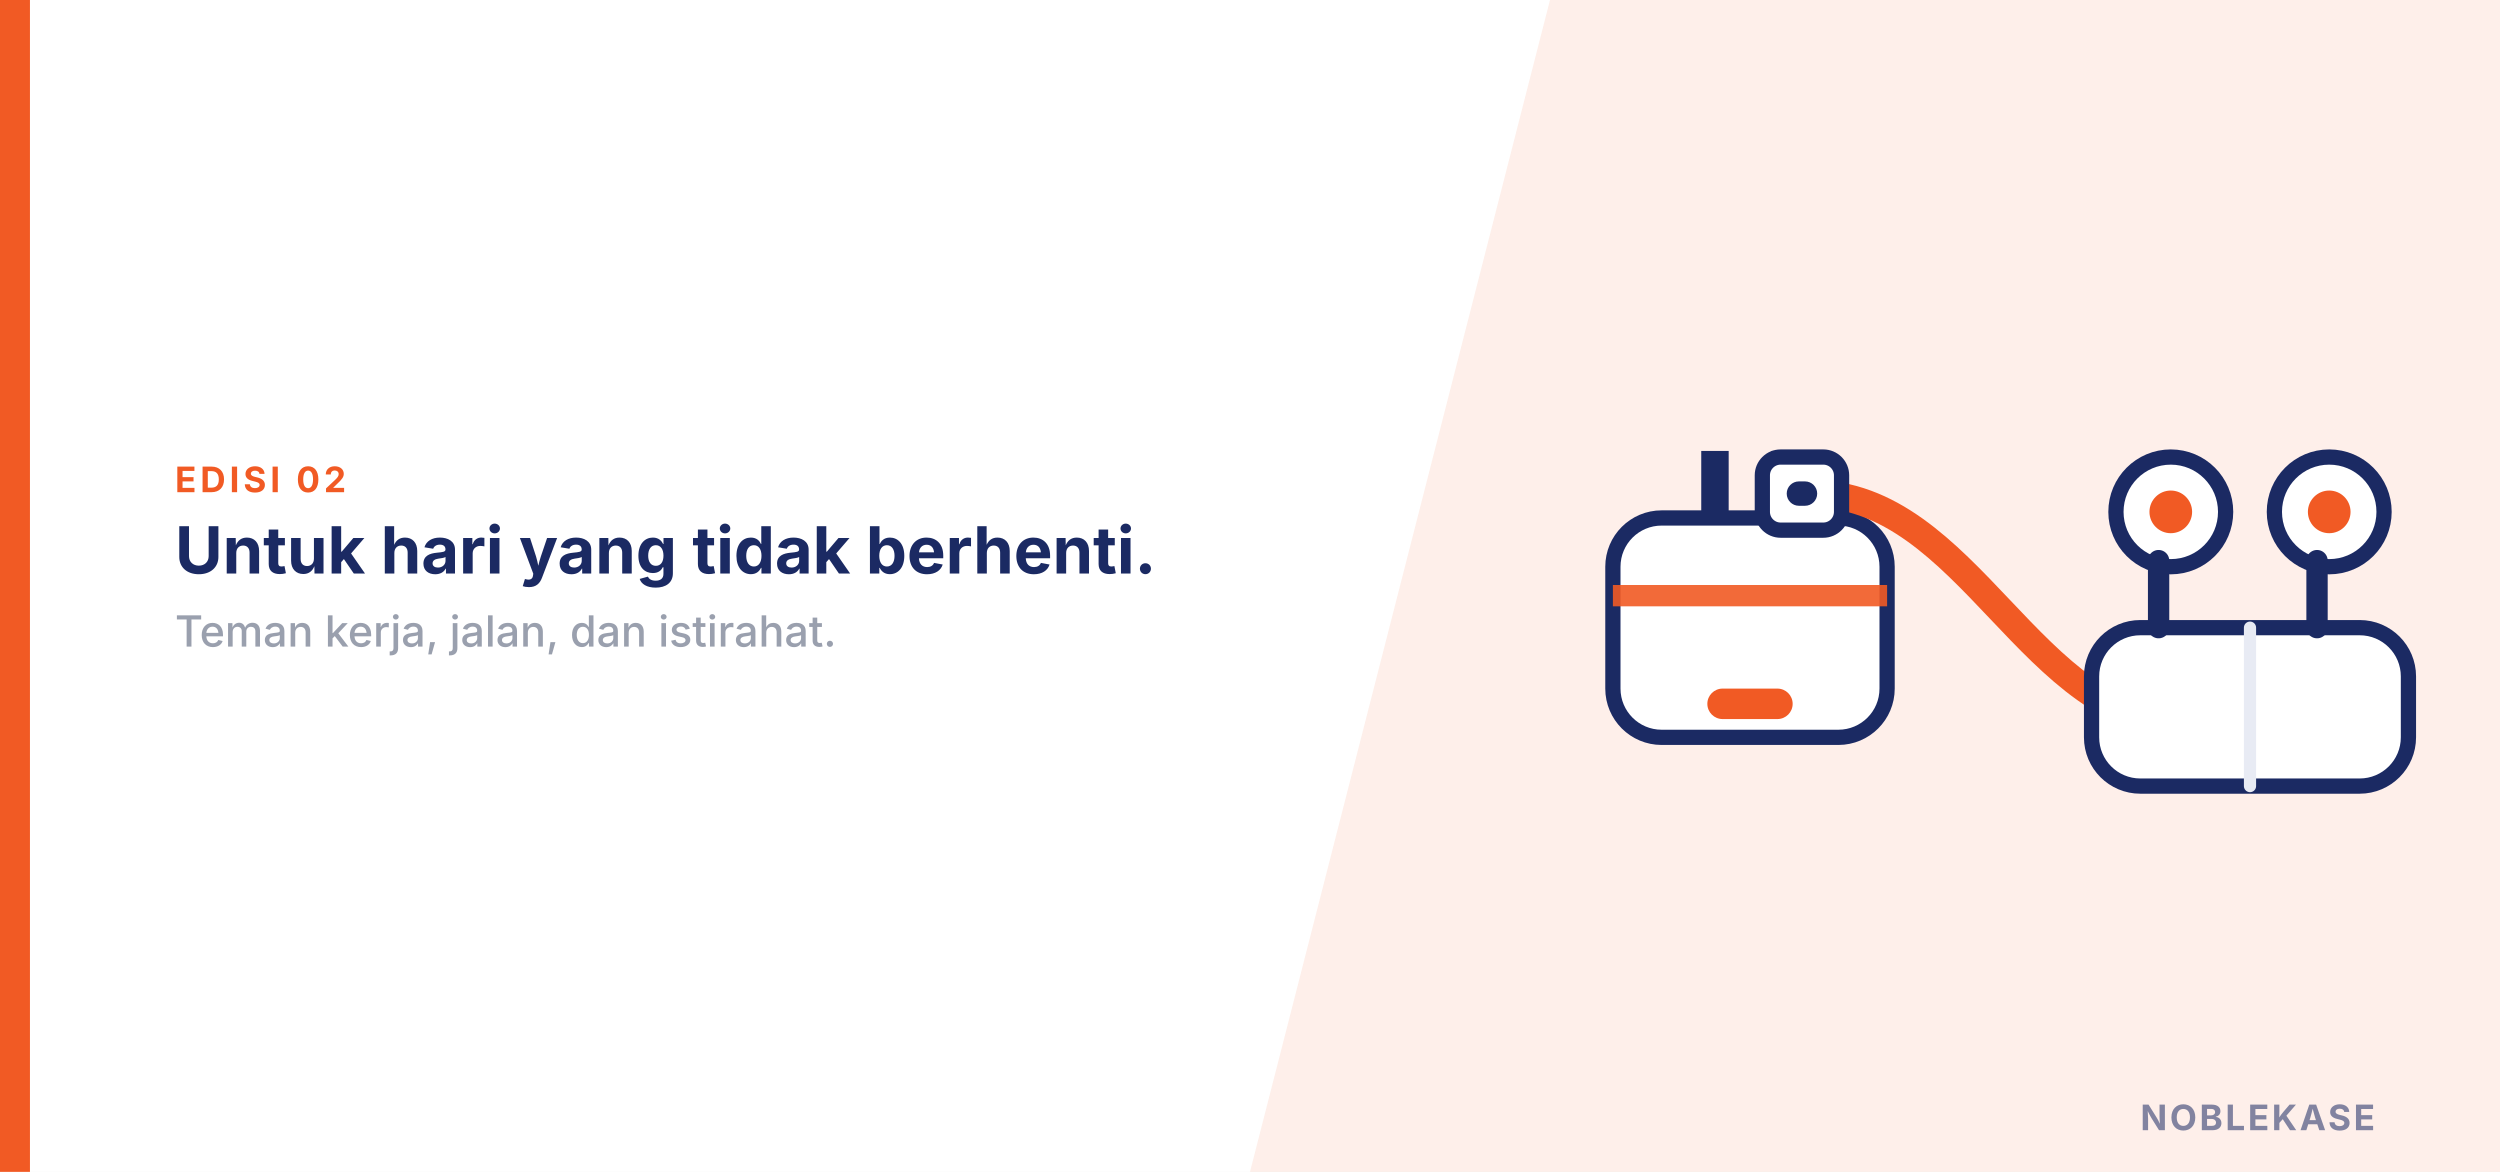
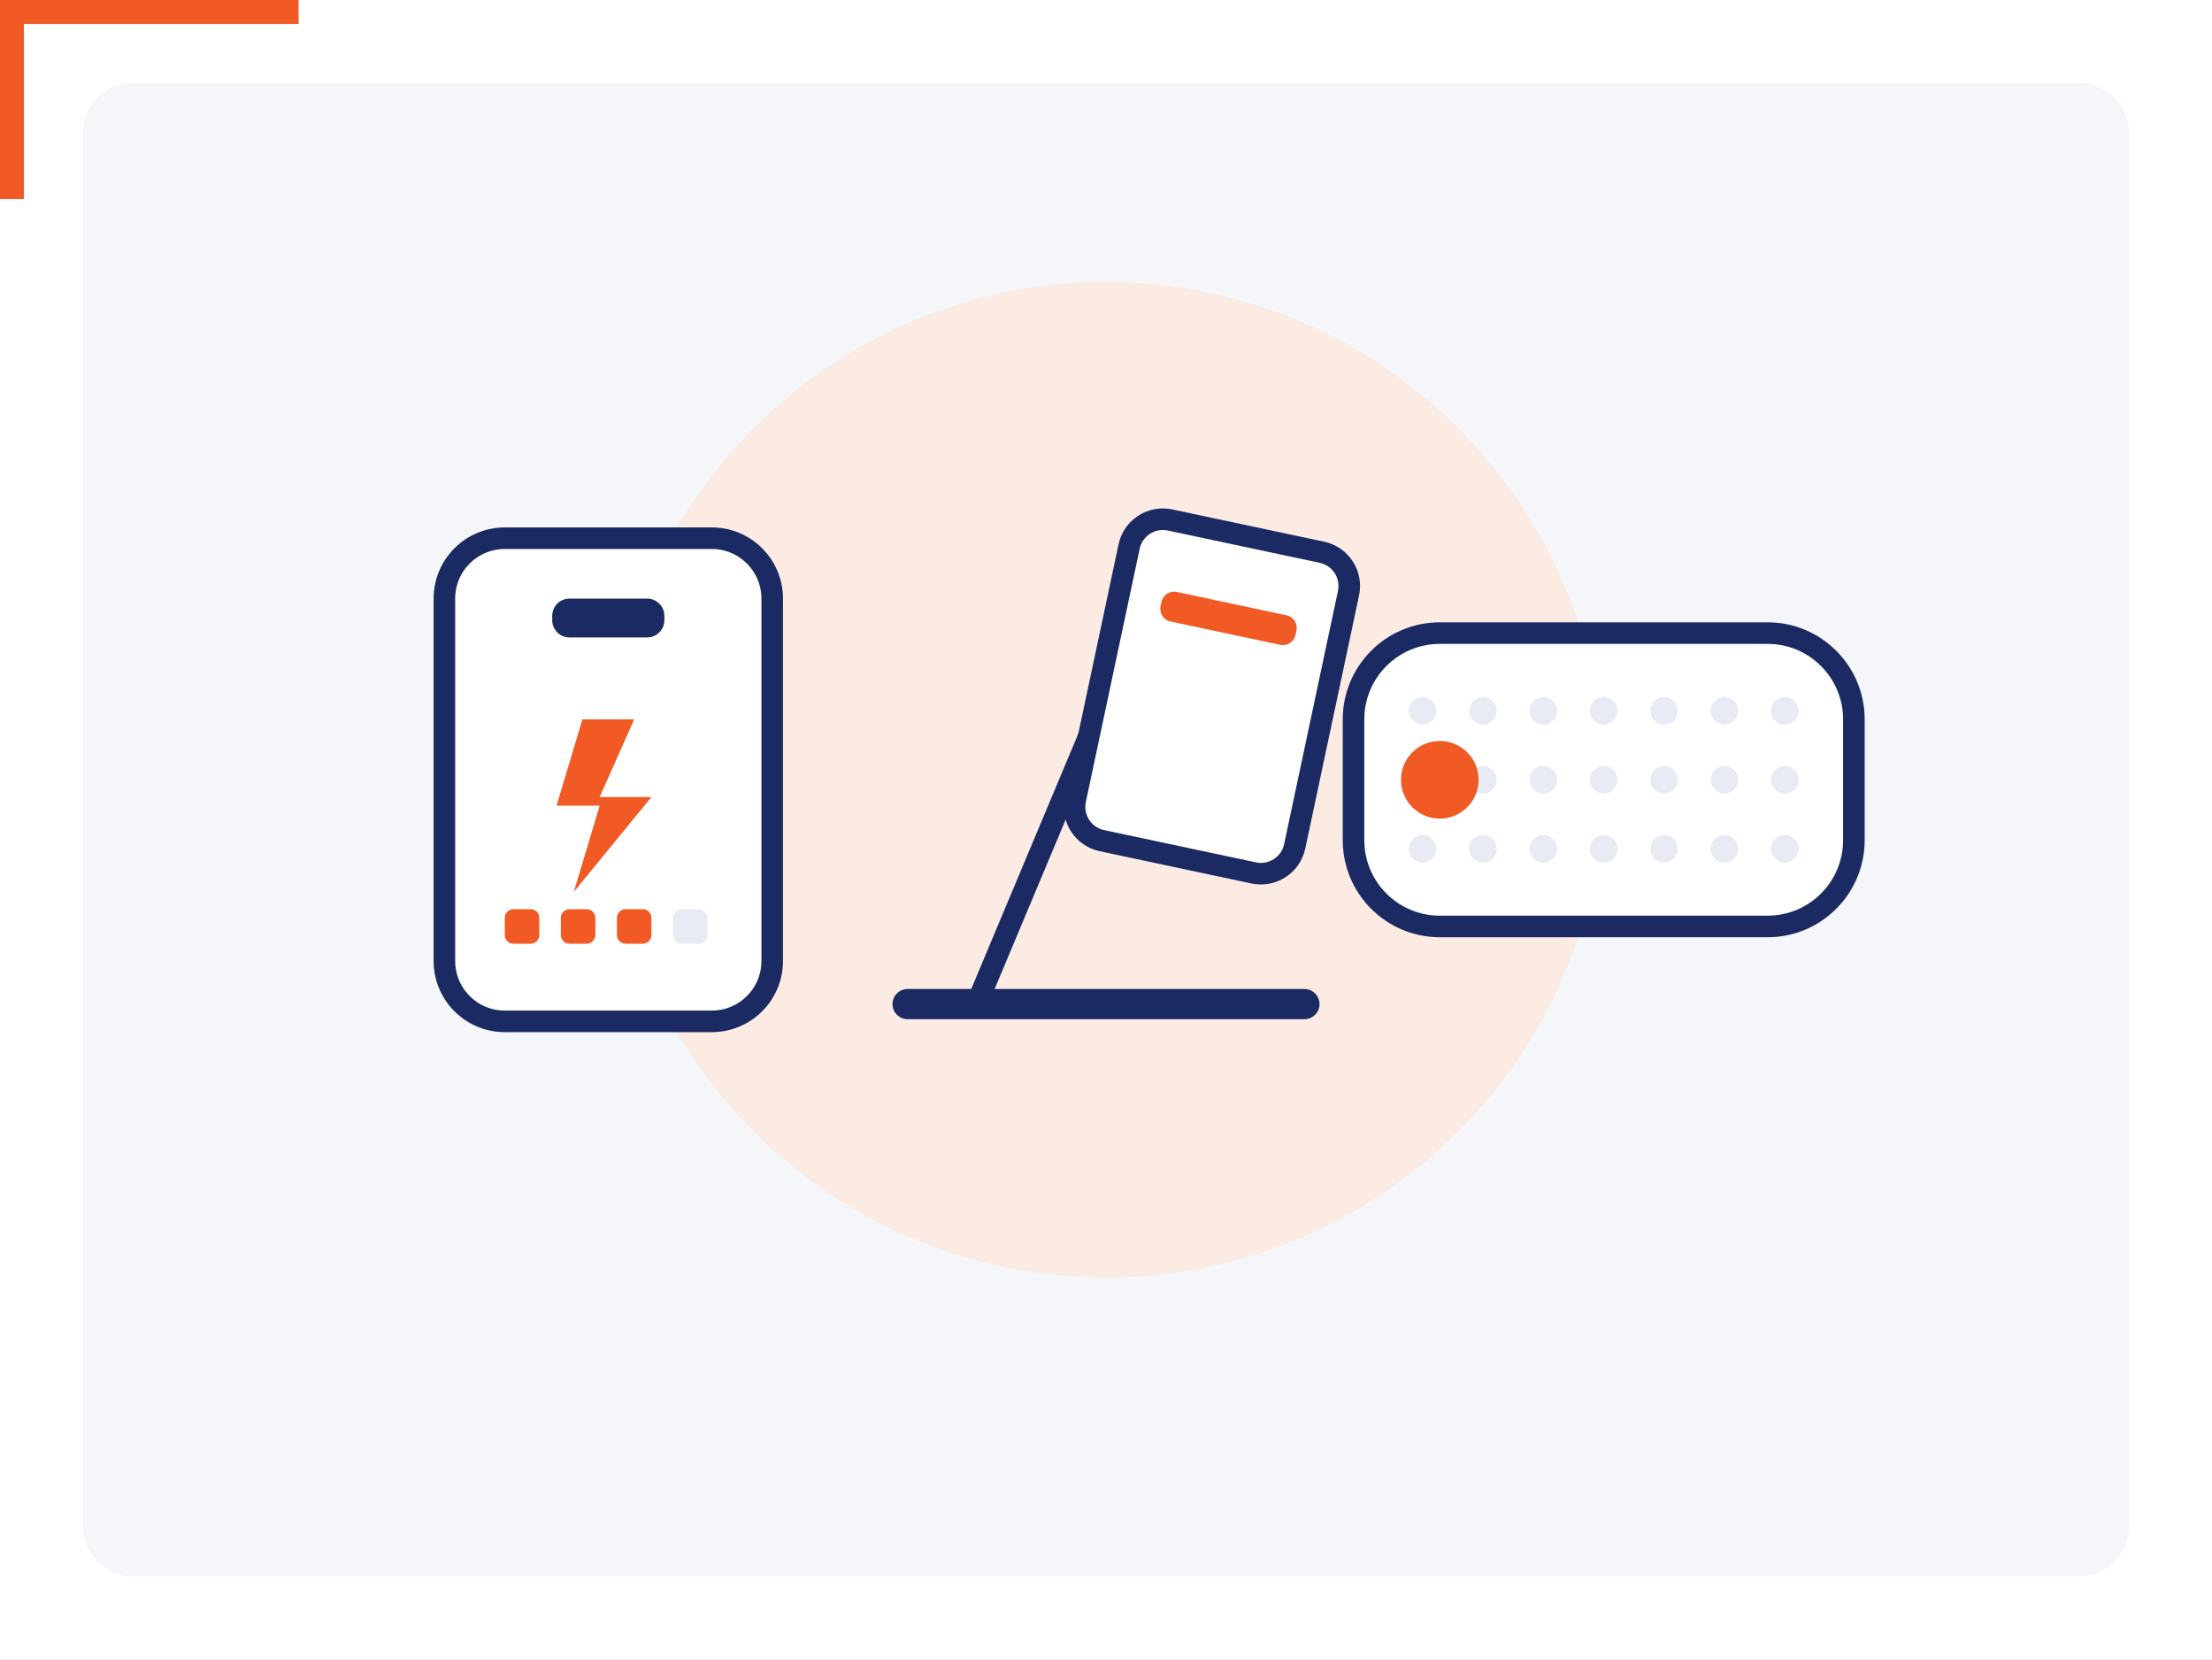
- <svg xmlns="http://www.w3.org/2000/svg" viewBox="0 0 1920 900" width="1920" height="900">
-   <rect width="1920" height="900" fill="#FFFFFF" />
-   <rect x="0" y="0" width="23" height="900" fill="#F15A24" />
-   <path d="M1190.4,0 L1920,0 L1920,900 L960.0,900 Z" fill="#F15A24" opacity="0.10" />
-   <g transform="translate(1344.0,468.0) scale(2.34)" stroke="#1B2A63" stroke-width="5" fill="none" stroke-linejoin="round" stroke-linecap="round">
-     <rect x="-45" y="-30" width="90" height="72" rx="16" fill="#FFFFFF" />
-     <rect x="-16" y="-52" width="9" height="24" fill="#1B2A63" stroke="none" />
-     <rect x="7" y="-52" width="9" height="24" fill="#1B2A63" stroke="none" />
-     <rect x="-14" y="26" width="28" height="10" rx="5" fill="#F15A24" stroke="none" />
-     <rect x="-45" y="-8" width="90" height="7" fill="#F15A24" stroke="none" opacity="0.9" />
+ <svg xmlns="http://www.w3.org/2000/svg" viewBox="0 0 1200 900" width="1200" height="900">
+   <rect width="1200" height="900" fill="#FFFFFF" />
+   <rect x="45" y="45" width="1110" height="810" rx="27" fill="#F4F6F9" />
+   <rect x="0" y="0" width="162" height="13" fill="#F15A24" />
+   <rect x="0" y="0" width="13" height="108" fill="#F15A24" />
+   <circle cx="600.0" cy="423.0" r="270.0" fill="#FDE7DC" opacity="0.75" />
+   <g transform="translate(330.0,423.0) scale(2.34)" stroke="#1B2A63" stroke-width="5" fill="none" stroke-linejoin="round" stroke-linecap="round">
+     <rect x="-38" y="-56" width="76" height="112" rx="14" fill="#FFFFFF" />
+     <rect x="-24" y="30" width="8" height="8" rx="2" fill="#F15A24" stroke="none" />
+     <rect x="-11" y="30" width="8" height="8" rx="2" fill="#F15A24" stroke="none" />
+     <rect x="2" y="30" width="8" height="8" rx="2" fill="#F15A24" stroke="none" />
+     <rect x="15" y="30" width="8" height="8" rx="2" fill="#E8EBF4" stroke="none" />
+     <rect x="-13" y="-42" width="26" height="9" rx="4" fill="#1B2A63" stroke="none" />
+     <path d="M-6,-14 L6,-14 L-2,4 L10,4 L-8,26 L-2,6 L-12,6 Z" fill="#F15A24" stroke="none" />
  </g>
-   <g transform="translate(1536,468.0) scale(2.34)" stroke="#1B2A63" stroke-width="5" fill="none" stroke-linejoin="round" stroke-linecap="round">
-     <path d="M-62,-38 C-10,-38 10,38 62,38" stroke="#F15A24" stroke-width="9" />
-     <rect x="-78" y="-50" width="26" height="24" rx="6" fill="#FFFFFF" />
-     <rect x="52" y="26" width="26" height="24" rx="6" fill="#FFFFFF" />
-     <rect x="-70" y="-42" width="10" height="8" rx="4" fill="#1B2A63" stroke="none" />
-     <rect x="60" y="34" width="10" height="8" rx="4" fill="#1B2A63" stroke="none" />
+   <g transform="translate(600.0,423.0) scale(2.34)" stroke="#1B2A63" stroke-width="5" fill="none" stroke-linejoin="round" stroke-linecap="round">
+     <path d="M-46,52 L46,52" stroke-width="7" />
+     <path d="M-30,52 L-4,-10" />
+     <path d="M-4,-10 L28,-10" />
+     <g transform="rotate(12)">
+       <rect x="-6" y="-62" width="52" height="76" rx="8" fill="#FFFFFF" />
+       <rect x="4" y="-46" width="32" height="7" rx="3" fill="#F15A24" stroke="none" />
+     </g>
  </g>
-   <g transform="translate(1728,468.0) scale(2.34)" stroke="#1B2A63" stroke-width="5" fill="none" stroke-linejoin="round" stroke-linecap="round">
-     <rect x="-52" y="6" width="104" height="52" rx="16" fill="#FFFFFF" />
-     <line x1="0" y1="6" x2="0" y2="58" stroke="#E8EBF4" stroke-width="4" />
-     <circle cx="-26" cy="-32" r="18" fill="#FFFFFF" />
-     <path d="M-30,-16 L-30,6" stroke-width="7" />
-     <circle cx="-26" cy="-32" r="7" fill="#F15A24" stroke="none" />
-     <circle cx="26" cy="-32" r="18" fill="#FFFFFF" />
-     <path d="M22,-16 L22,6" stroke-width="7" />
-     <circle cx="26" cy="-32" r="7" fill="#F15A24" stroke="none" />
+   <g transform="translate(870.0,423.0) scale(2.34)" stroke="#1B2A63" stroke-width="5" fill="none" stroke-linejoin="round" stroke-linecap="round">
+     <rect x="-58" y="-34" width="116" height="68" rx="20" fill="#FFFFFF" />
+     <circle cx="-42" cy="-16" r="3.2" fill="#E8EBF4" stroke="none" />
+     <circle cx="-28" cy="-16" r="3.2" fill="#E8EBF4" stroke="none" />
+     <circle cx="-14" cy="-16" r="3.2" fill="#E8EBF4" stroke="none" />
+     <circle cx="0" cy="-16" r="3.2" fill="#E8EBF4" stroke="none" />
+     <circle cx="14" cy="-16" r="3.2" fill="#E8EBF4" stroke="none" />
+     <circle cx="28" cy="-16" r="3.2" fill="#E8EBF4" stroke="none" />
+     <circle cx="42" cy="-16" r="3.2" fill="#E8EBF4" stroke="none" />
+     <circle cx="-42" cy="0" r="3.2" fill="#E8EBF4" stroke="none" />
+     <circle cx="-28" cy="0" r="3.2" fill="#E8EBF4" stroke="none" />
+     <circle cx="-14" cy="0" r="3.2" fill="#E8EBF4" stroke="none" />
+     <circle cx="0" cy="0" r="3.2" fill="#E8EBF4" stroke="none" />
+     <circle cx="14" cy="0" r="3.2" fill="#E8EBF4" stroke="none" />
+     <circle cx="28" cy="0" r="3.2" fill="#E8EBF4" stroke="none" />
+     <circle cx="42" cy="0" r="3.2" fill="#E8EBF4" stroke="none" />
+     <circle cx="-42" cy="16" r="3.2" fill="#E8EBF4" stroke="none" />
+     <circle cx="-28" cy="16" r="3.2" fill="#E8EBF4" stroke="none" />
+     <circle cx="-14" cy="16" r="3.2" fill="#E8EBF4" stroke="none" />
+     <circle cx="0" cy="16" r="3.2" fill="#E8EBF4" stroke="none" />
+     <circle cx="14" cy="16" r="3.2" fill="#E8EBF4" stroke="none" />
+     <circle cx="28" cy="16" r="3.2" fill="#E8EBF4" stroke="none" />
+     <circle cx="42" cy="16" r="3.2" fill="#E8EBF4" stroke="none" />
+     <circle cx="-38" cy="0" r="9" fill="#F15A24" stroke="none" />
  </g>
-   <text x="134.4" y="378.0" text-anchor="start" font-family="Inter, Helvetica, Arial, sans-serif" font-size="27" font-weight="700" fill="#F15A24" letter-spacing="3">EDISI 02</text>
-   <text x="134.4" y="440.5" text-anchor="start" font-family="Inter, Helvetica, Arial, sans-serif" font-size="50" font-weight="700" fill="#1B2A63">Untuk hari yang tidak berhenti.</text>
-   <text x="134.4" y="496.6" text-anchor="start" font-family="Inter, Helvetica, Arial, sans-serif" font-size="33" font-weight="500" fill="#9AA0AE">Teman kerja, jalan, dan istirahat.</text>
-   <text x="1824" y="868" text-anchor="end" font-family="Inter, Helvetica, Arial, sans-serif" font-size="27" font-weight="700" fill="#1B2A63" opacity="0.55" letter-spacing="2">NOBLEKASE</text>
</svg>
